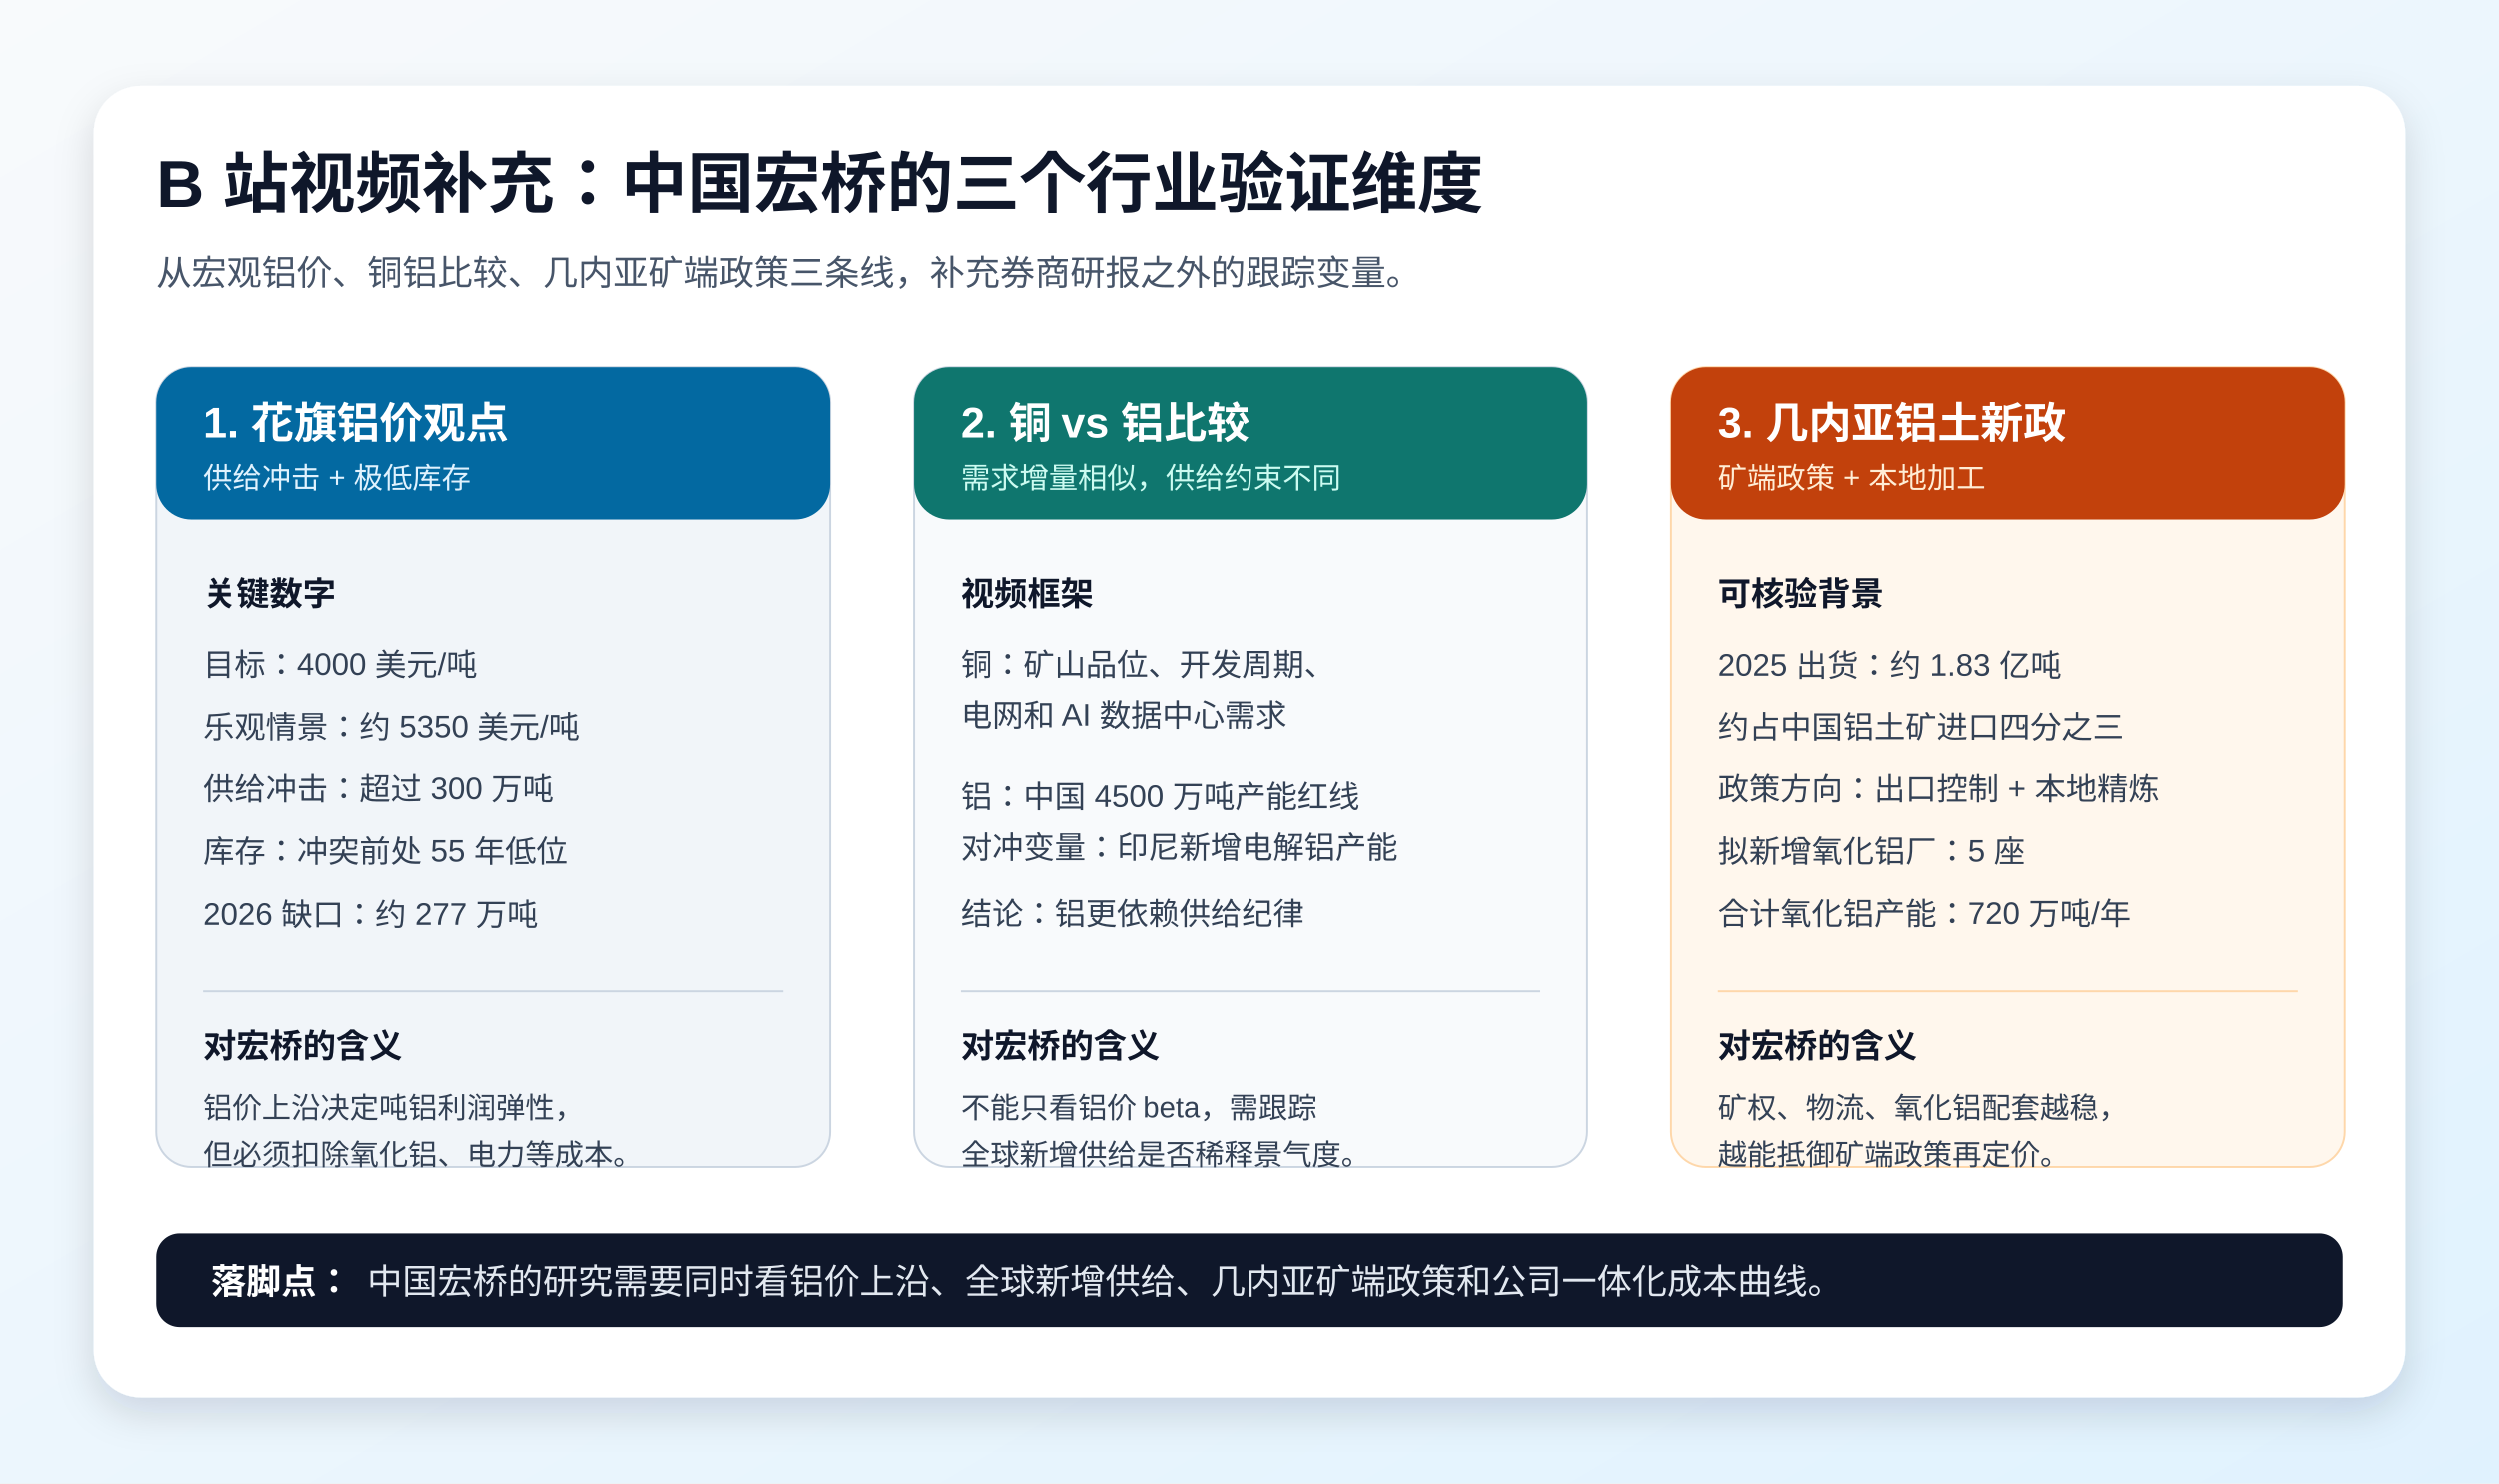
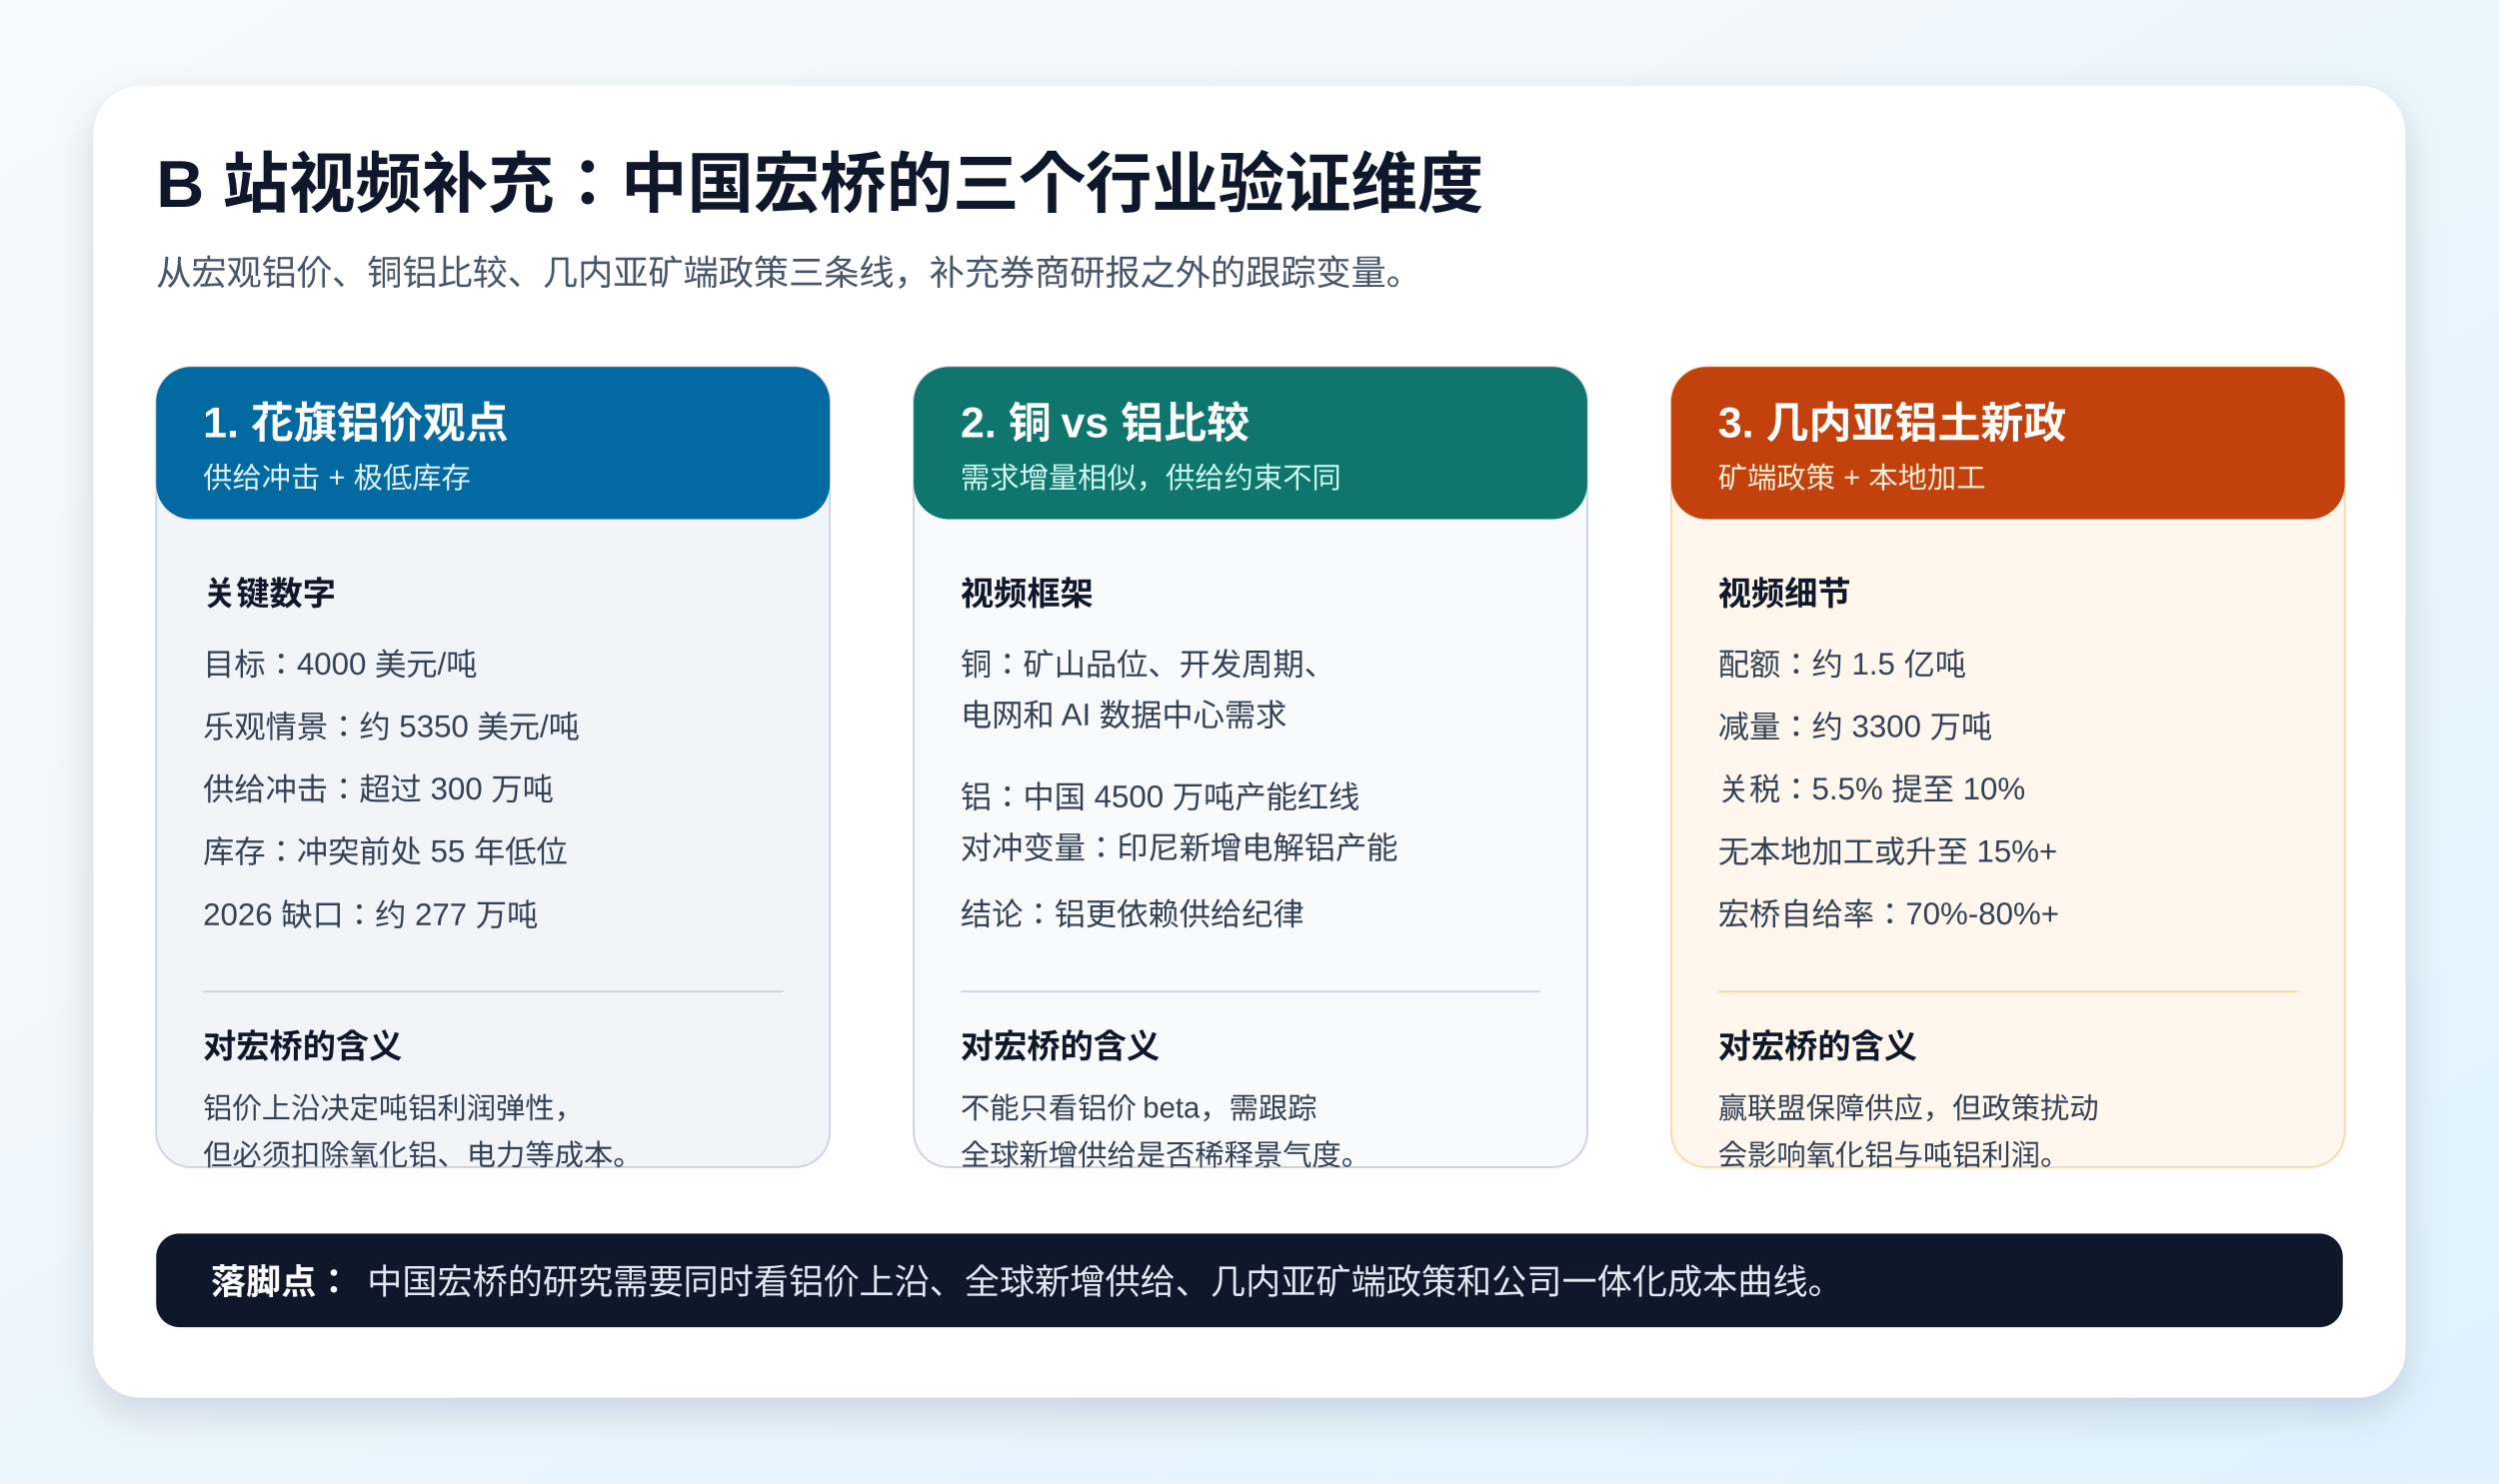
<svg xmlns="http://www.w3.org/2000/svg" width="1280" height="760" viewBox="0 0 1280 760" role="img" aria-labelledby="title desc">
  <defs>
    <linearGradient id="bg" x1="0" x2="1" y1="0" y2="1">
      <stop offset="0" stop-color="#f8fafc" />
      <stop offset="1" stop-color="#e0f2fe" />
    </linearGradient>
    <filter id="shadow" x="-8%" y="-8%" width="116%" height="116%">
      <feDropShadow dx="0" dy="8" stdDeviation="10" flood-color="#0f172a" flood-opacity="0.14" />
    </filter>
  </defs>
  <rect width="1280" height="760" fill="url(#bg)" />
  <rect x="48" y="44" width="1184" height="672" rx="24" fill="#ffffff" filter="url(#shadow)" />
  <text x="80" y="106" font-family="Arial, 'Noto Sans SC', sans-serif" font-size="34" font-weight="700" fill="#0f172a">B 站视频补充：中国宏桥的三个行业验证维度</text>
  <text x="80" y="146" font-family="Arial, 'Noto Sans SC', sans-serif" font-size="18" fill="#475569">从宏观铝价、铜铝比较、几内亚矿端政策三条线，补充券商研报之外的跟踪变量。</text>
  <g transform="translate(80,188)">
    <rect width="345" height="410" rx="18" fill="#f1f5f9" stroke="#cbd5e1" />
    <rect width="345" height="78" rx="18" fill="#0369a1" />
    <text x="24" y="36" font-family="Arial, 'Noto Sans SC', sans-serif" font-size="22" font-weight="700" fill="#ffffff">1. 花旗铝价观点</text>
    <text x="24" y="62" font-family="Arial, 'Noto Sans SC', sans-serif" font-size="15" fill="#e0f2fe">供给冲击 + 极低库存</text>
    <text x="24" y="122" font-family="Arial, 'Noto Sans SC', sans-serif" font-size="17" font-weight="700" fill="#0f172a">关键数字</text>
    <text x="24" y="158" font-family="Arial, 'Noto Sans SC', sans-serif" font-size="16" fill="#334155">目标：4000 美元/吨</text>
    <text x="24" y="190" font-family="Arial, 'Noto Sans SC', sans-serif" font-size="16" fill="#334155">乐观情景：约 5350 美元/吨</text>
    <text x="24" y="222" font-family="Arial, 'Noto Sans SC', sans-serif" font-size="16" fill="#334155">供给冲击：超过 300 万吨</text>
    <text x="24" y="254" font-family="Arial, 'Noto Sans SC', sans-serif" font-size="16" fill="#334155">库存：冲突前处 55 年低位</text>
    <text x="24" y="286" font-family="Arial, 'Noto Sans SC', sans-serif" font-size="16" fill="#334155">2026 缺口：约 277 万吨</text>
    <line x1="24" x2="321" y1="320" y2="320" stroke="#cbd5e1" />
    <text x="24" y="354" font-family="Arial, 'Noto Sans SC', sans-serif" font-size="17" font-weight="700" fill="#0f172a">对宏桥的含义</text>
    <text x="24" y="385" font-family="Arial, 'Noto Sans SC', sans-serif" font-size="15" fill="#334155">铝价上沿决定吨铝利润弹性，</text>
    <text x="24" y="409" font-family="Arial, 'Noto Sans SC', sans-serif" font-size="15" fill="#334155">但必须扣除氧化铝、电力等成本。</text>
  </g>
  <g transform="translate(468,188)">
    <rect width="345" height="410" rx="18" fill="#f8fafc" stroke="#cbd5e1" />
    <rect width="345" height="78" rx="18" fill="#0f766e" />
    <text x="24" y="36" font-family="Arial, 'Noto Sans SC', sans-serif" font-size="22" font-weight="700" fill="#ffffff">2. 铜 vs 铝比较</text>
    <text x="24" y="62" font-family="Arial, 'Noto Sans SC', sans-serif" font-size="15" fill="#ccfbf1">需求增量相似，供给约束不同</text>
    <text x="24" y="122" font-family="Arial, 'Noto Sans SC', sans-serif" font-size="17" font-weight="700" fill="#0f172a">视频框架</text>
    <text x="24" y="158" font-family="Arial, 'Noto Sans SC', sans-serif" font-size="16" fill="#334155">铜：矿山品位、开发周期、</text>
    <text x="24" y="184" font-family="Arial, 'Noto Sans SC', sans-serif" font-size="16" fill="#334155">电网和 AI 数据中心需求</text>
    <text x="24" y="226" font-family="Arial, 'Noto Sans SC', sans-serif" font-size="16" fill="#334155">铝：中国 4500 万吨产能红线</text>
    <text x="24" y="252" font-family="Arial, 'Noto Sans SC', sans-serif" font-size="16" fill="#334155">对冲变量：印尼新增电解铝产能</text>
    <text x="24" y="286" font-family="Arial, 'Noto Sans SC', sans-serif" font-size="16" fill="#334155">结论：铝更依赖供给纪律</text>
    <line x1="24" x2="321" y1="320" y2="320" stroke="#cbd5e1" />
    <text x="24" y="354" font-family="Arial, 'Noto Sans SC', sans-serif" font-size="17" font-weight="700" fill="#0f172a">对宏桥的含义</text>
    <text x="24" y="385" font-family="Arial, 'Noto Sans SC', sans-serif" font-size="15" fill="#334155">不能只看铝价 beta，需跟踪</text>
    <text x="24" y="409" font-family="Arial, 'Noto Sans SC', sans-serif" font-size="15" fill="#334155">全球新增供给是否稀释景气度。</text>
  </g>
  <g transform="translate(856,188)">
    <rect width="345" height="410" rx="18" fill="#fff7ed" stroke="#fed7aa" />
    <rect width="345" height="78" rx="18" fill="#c2410c" />
    <text x="24" y="36" font-family="Arial, 'Noto Sans SC', sans-serif" font-size="22" font-weight="700" fill="#ffffff">3. 几内亚铝土新政</text>
    <text x="24" y="62" font-family="Arial, 'Noto Sans SC', sans-serif" font-size="15" fill="#ffedd5">矿端政策 + 本地加工</text>
-     <text x="24" y="122" font-family="Arial, 'Noto Sans SC', sans-serif" font-size="17" font-weight="700" fill="#0f172a">可核验背景</text>
-     <text x="24" y="158" font-family="Arial, 'Noto Sans SC', sans-serif" font-size="16" fill="#334155">2025 出货：约 1.83 亿吨</text>
-     <text x="24" y="190" font-family="Arial, 'Noto Sans SC', sans-serif" font-size="16" fill="#334155">约占中国铝土矿进口四分之三</text>
-     <text x="24" y="222" font-family="Arial, 'Noto Sans SC', sans-serif" font-size="16" fill="#334155">政策方向：出口控制 + 本地精炼</text>
-     <text x="24" y="254" font-family="Arial, 'Noto Sans SC', sans-serif" font-size="16" fill="#334155">拟新增氧化铝厂：5 座</text>
-     <text x="24" y="286" font-family="Arial, 'Noto Sans SC', sans-serif" font-size="16" fill="#334155">合计氧化铝产能：720 万吨/年</text>
+     <text x="24" y="122" font-family="Arial, 'Noto Sans SC', sans-serif" font-size="17" font-weight="700" fill="#0f172a">视频细节</text>
+     <text x="24" y="158" font-family="Arial, 'Noto Sans SC', sans-serif" font-size="16" fill="#334155">配额：约 1.5 亿吨</text>
+     <text x="24" y="190" font-family="Arial, 'Noto Sans SC', sans-serif" font-size="16" fill="#334155">减量：约 3300 万吨</text>
+     <text x="24" y="222" font-family="Arial, 'Noto Sans SC', sans-serif" font-size="16" fill="#334155">关税：5.5% 提至 10%</text>
+     <text x="24" y="254" font-family="Arial, 'Noto Sans SC', sans-serif" font-size="16" fill="#334155">无本地加工或升至 15%+</text>
+     <text x="24" y="286" font-family="Arial, 'Noto Sans SC', sans-serif" font-size="16" fill="#334155">宏桥自给率：70%-80%+</text>
    <line x1="24" x2="321" y1="320" y2="320" stroke="#fed7aa" />
    <text x="24" y="354" font-family="Arial, 'Noto Sans SC', sans-serif" font-size="17" font-weight="700" fill="#0f172a">对宏桥的含义</text>
-     <text x="24" y="385" font-family="Arial, 'Noto Sans SC', sans-serif" font-size="15" fill="#334155">矿权、物流、氧化铝配套越稳，</text>
-     <text x="24" y="409" font-family="Arial, 'Noto Sans SC', sans-serif" font-size="15" fill="#334155">越能抵御矿端政策再定价。</text>
+     <text x="24" y="385" font-family="Arial, 'Noto Sans SC', sans-serif" font-size="15" fill="#334155">赢联盟保障供应，但政策扰动</text>
+     <text x="24" y="409" font-family="Arial, 'Noto Sans SC', sans-serif" font-size="15" fill="#334155">会影响氧化铝与吨铝利润。</text>
  </g>
  <rect x="80" y="632" width="1120" height="48" rx="12" fill="#0f172a" />
  <text x="108" y="663" font-family="Arial, 'Noto Sans SC', sans-serif" font-size="18" font-weight="700" fill="#ffffff">落脚点：</text>
  <text x="188" y="663" font-family="Arial, 'Noto Sans SC', sans-serif" font-size="18" fill="#e2e8f0">中国宏桥的研究需要同时看铝价上沿、全球新增供给、几内亚矿端政策和公司一体化成本曲线。</text>
</svg>
